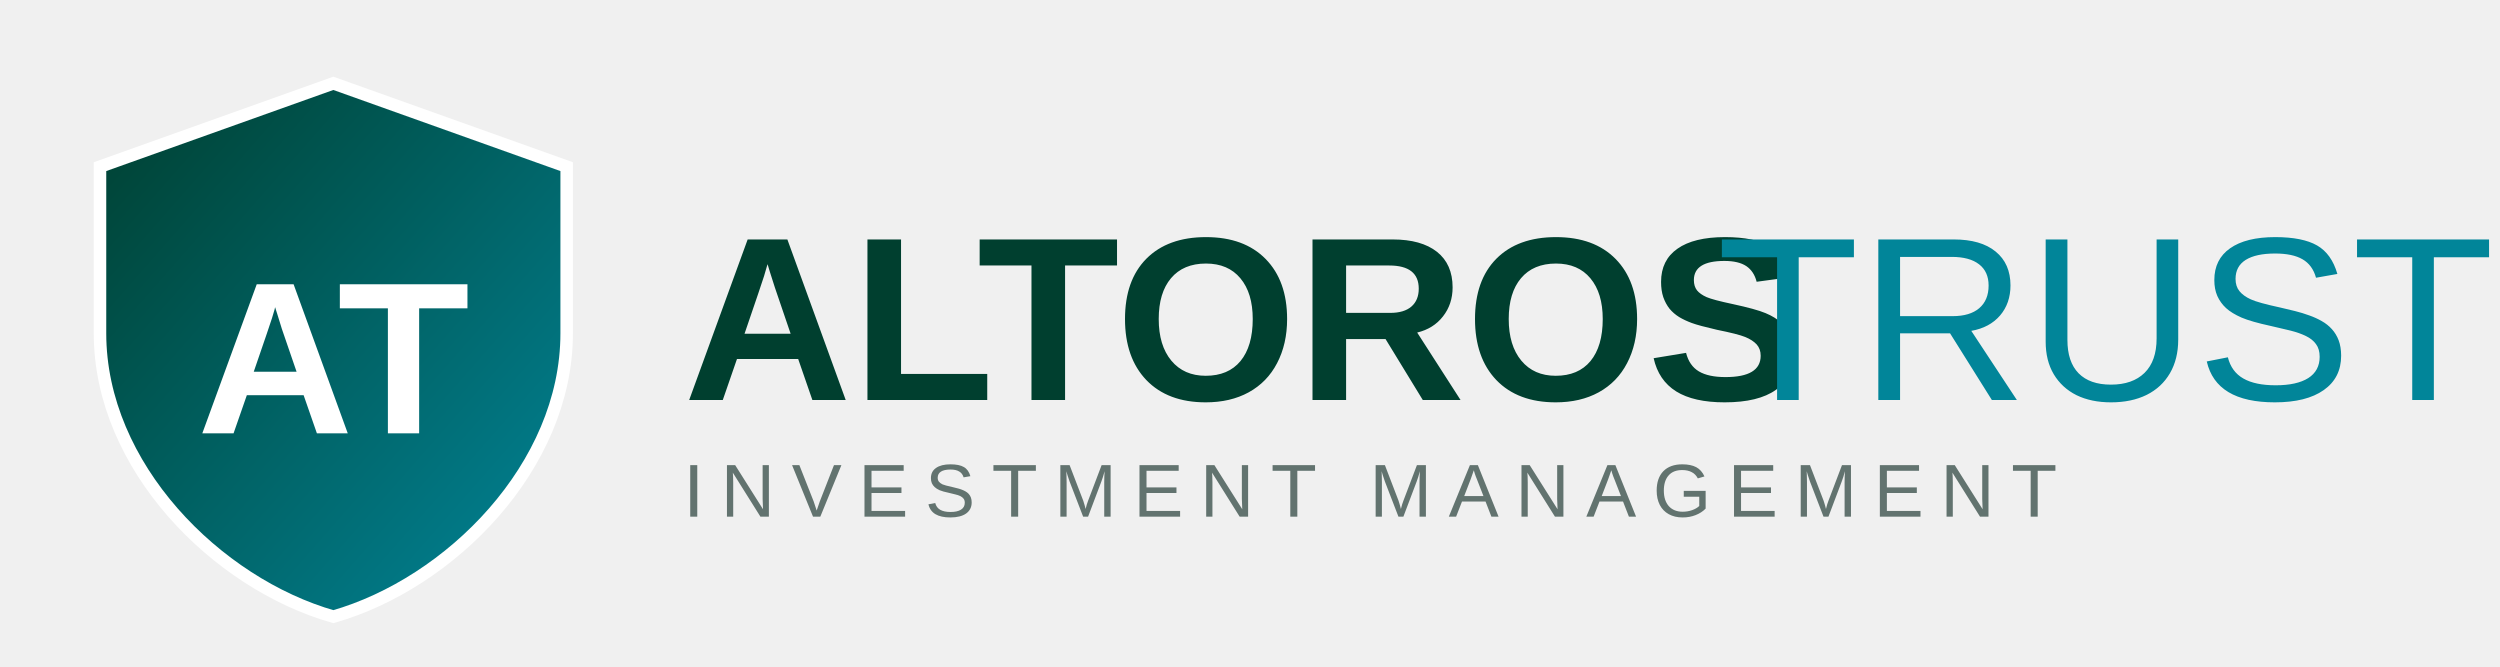
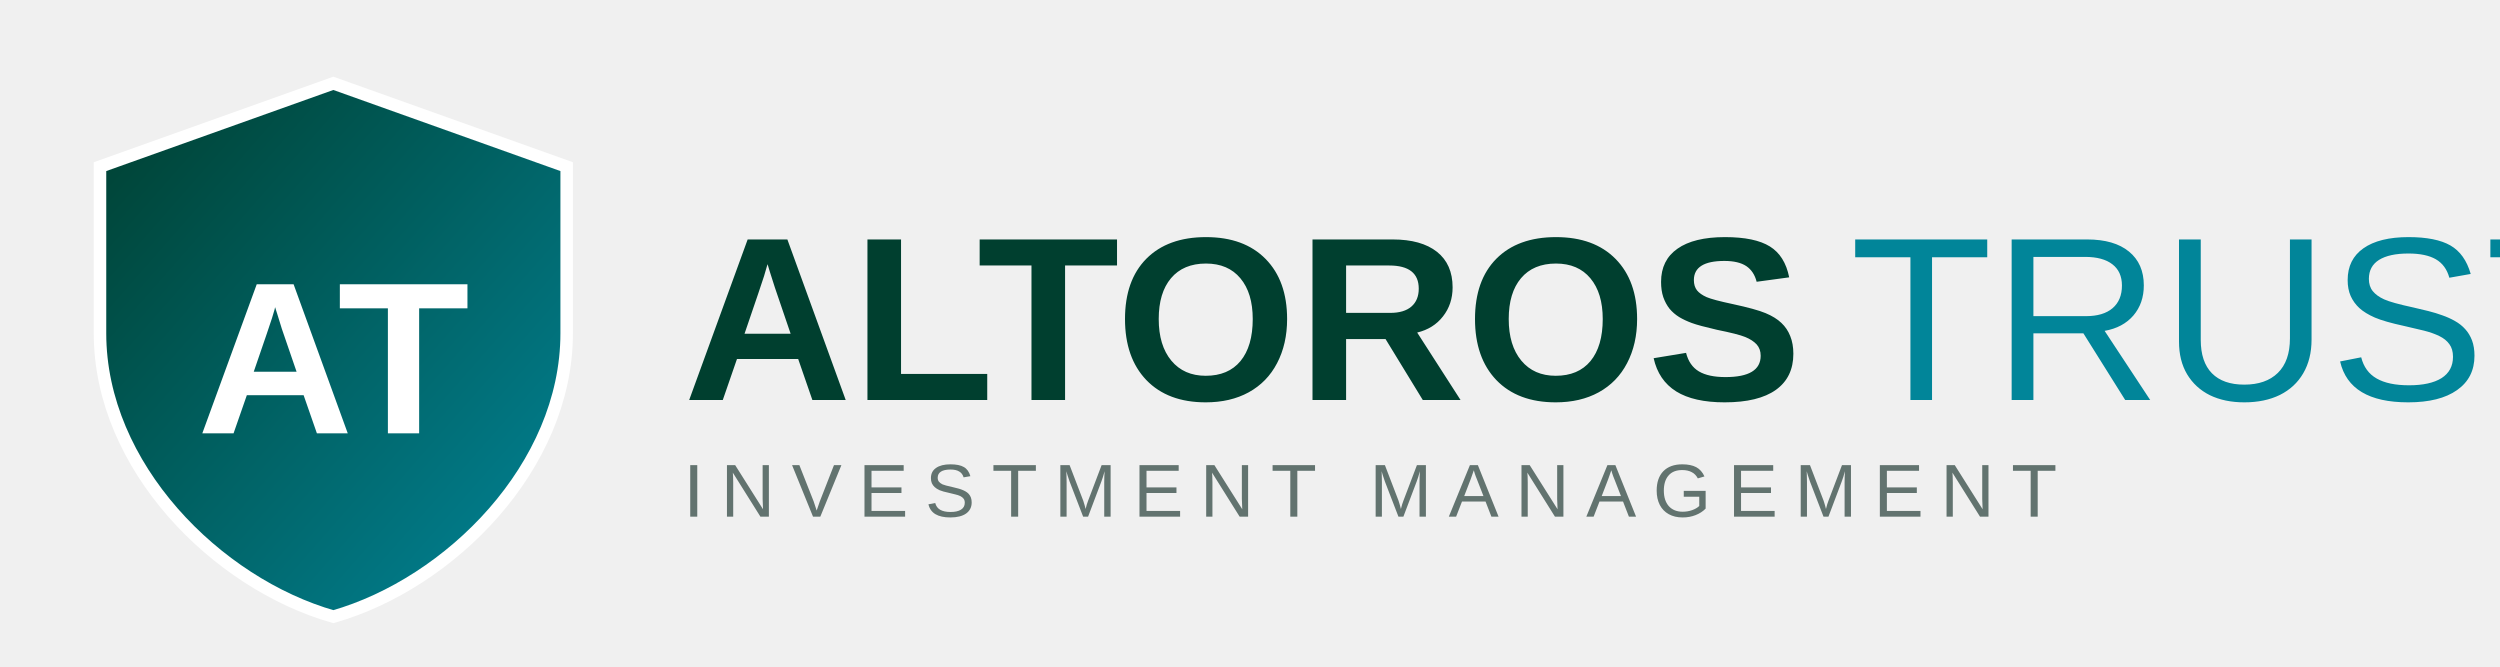
<svg xmlns="http://www.w3.org/2000/svg" viewBox="0 0 300 80" width="300" height="80">
  <defs>
    <linearGradient id="grad1" x1="0%" y1="0%" x2="100%" y2="100%">
      <stop offset="0%" stop-color="#003f2f" />
      <stop offset="100%" stop-color="#018599" />
    </linearGradient>
  </defs>
  <g transform="translate(10, 8)">
    <path d="M30 2 L58 12 L58 32 C58 48 44 62 30 66 C16 62 2 48 2 32 L2 12 Z" fill="url(#grad1)" stroke="#ffffff" stroke-width="1.5" />
    <text x="30" y="44" font-family="Arial, sans-serif" font-size="26" font-weight="bold" fill="#ffffff" text-anchor="middle">AT</text>
  </g>
  <text x="82" y="48" font-family="Arial, sans-serif" font-size="28" font-weight="bold" fill="#003f2f">ALTOROS</text>
-   <text x="206" y="48" font-family="Arial, sans-serif" font-size="28" font-weight="300" fill="#018599">TRUST</text>
+   <text x="222" y="48" font-family="Arial, sans-serif" font-size="28" font-weight="300" fill="#018599">TRUST</text>
  <text x="82" y="62" font-family="Arial, sans-serif" font-size="9" font-weight="500" fill="#62736f" letter-spacing="2">INVESTMENT MANAGEMENT</text>
</svg>
